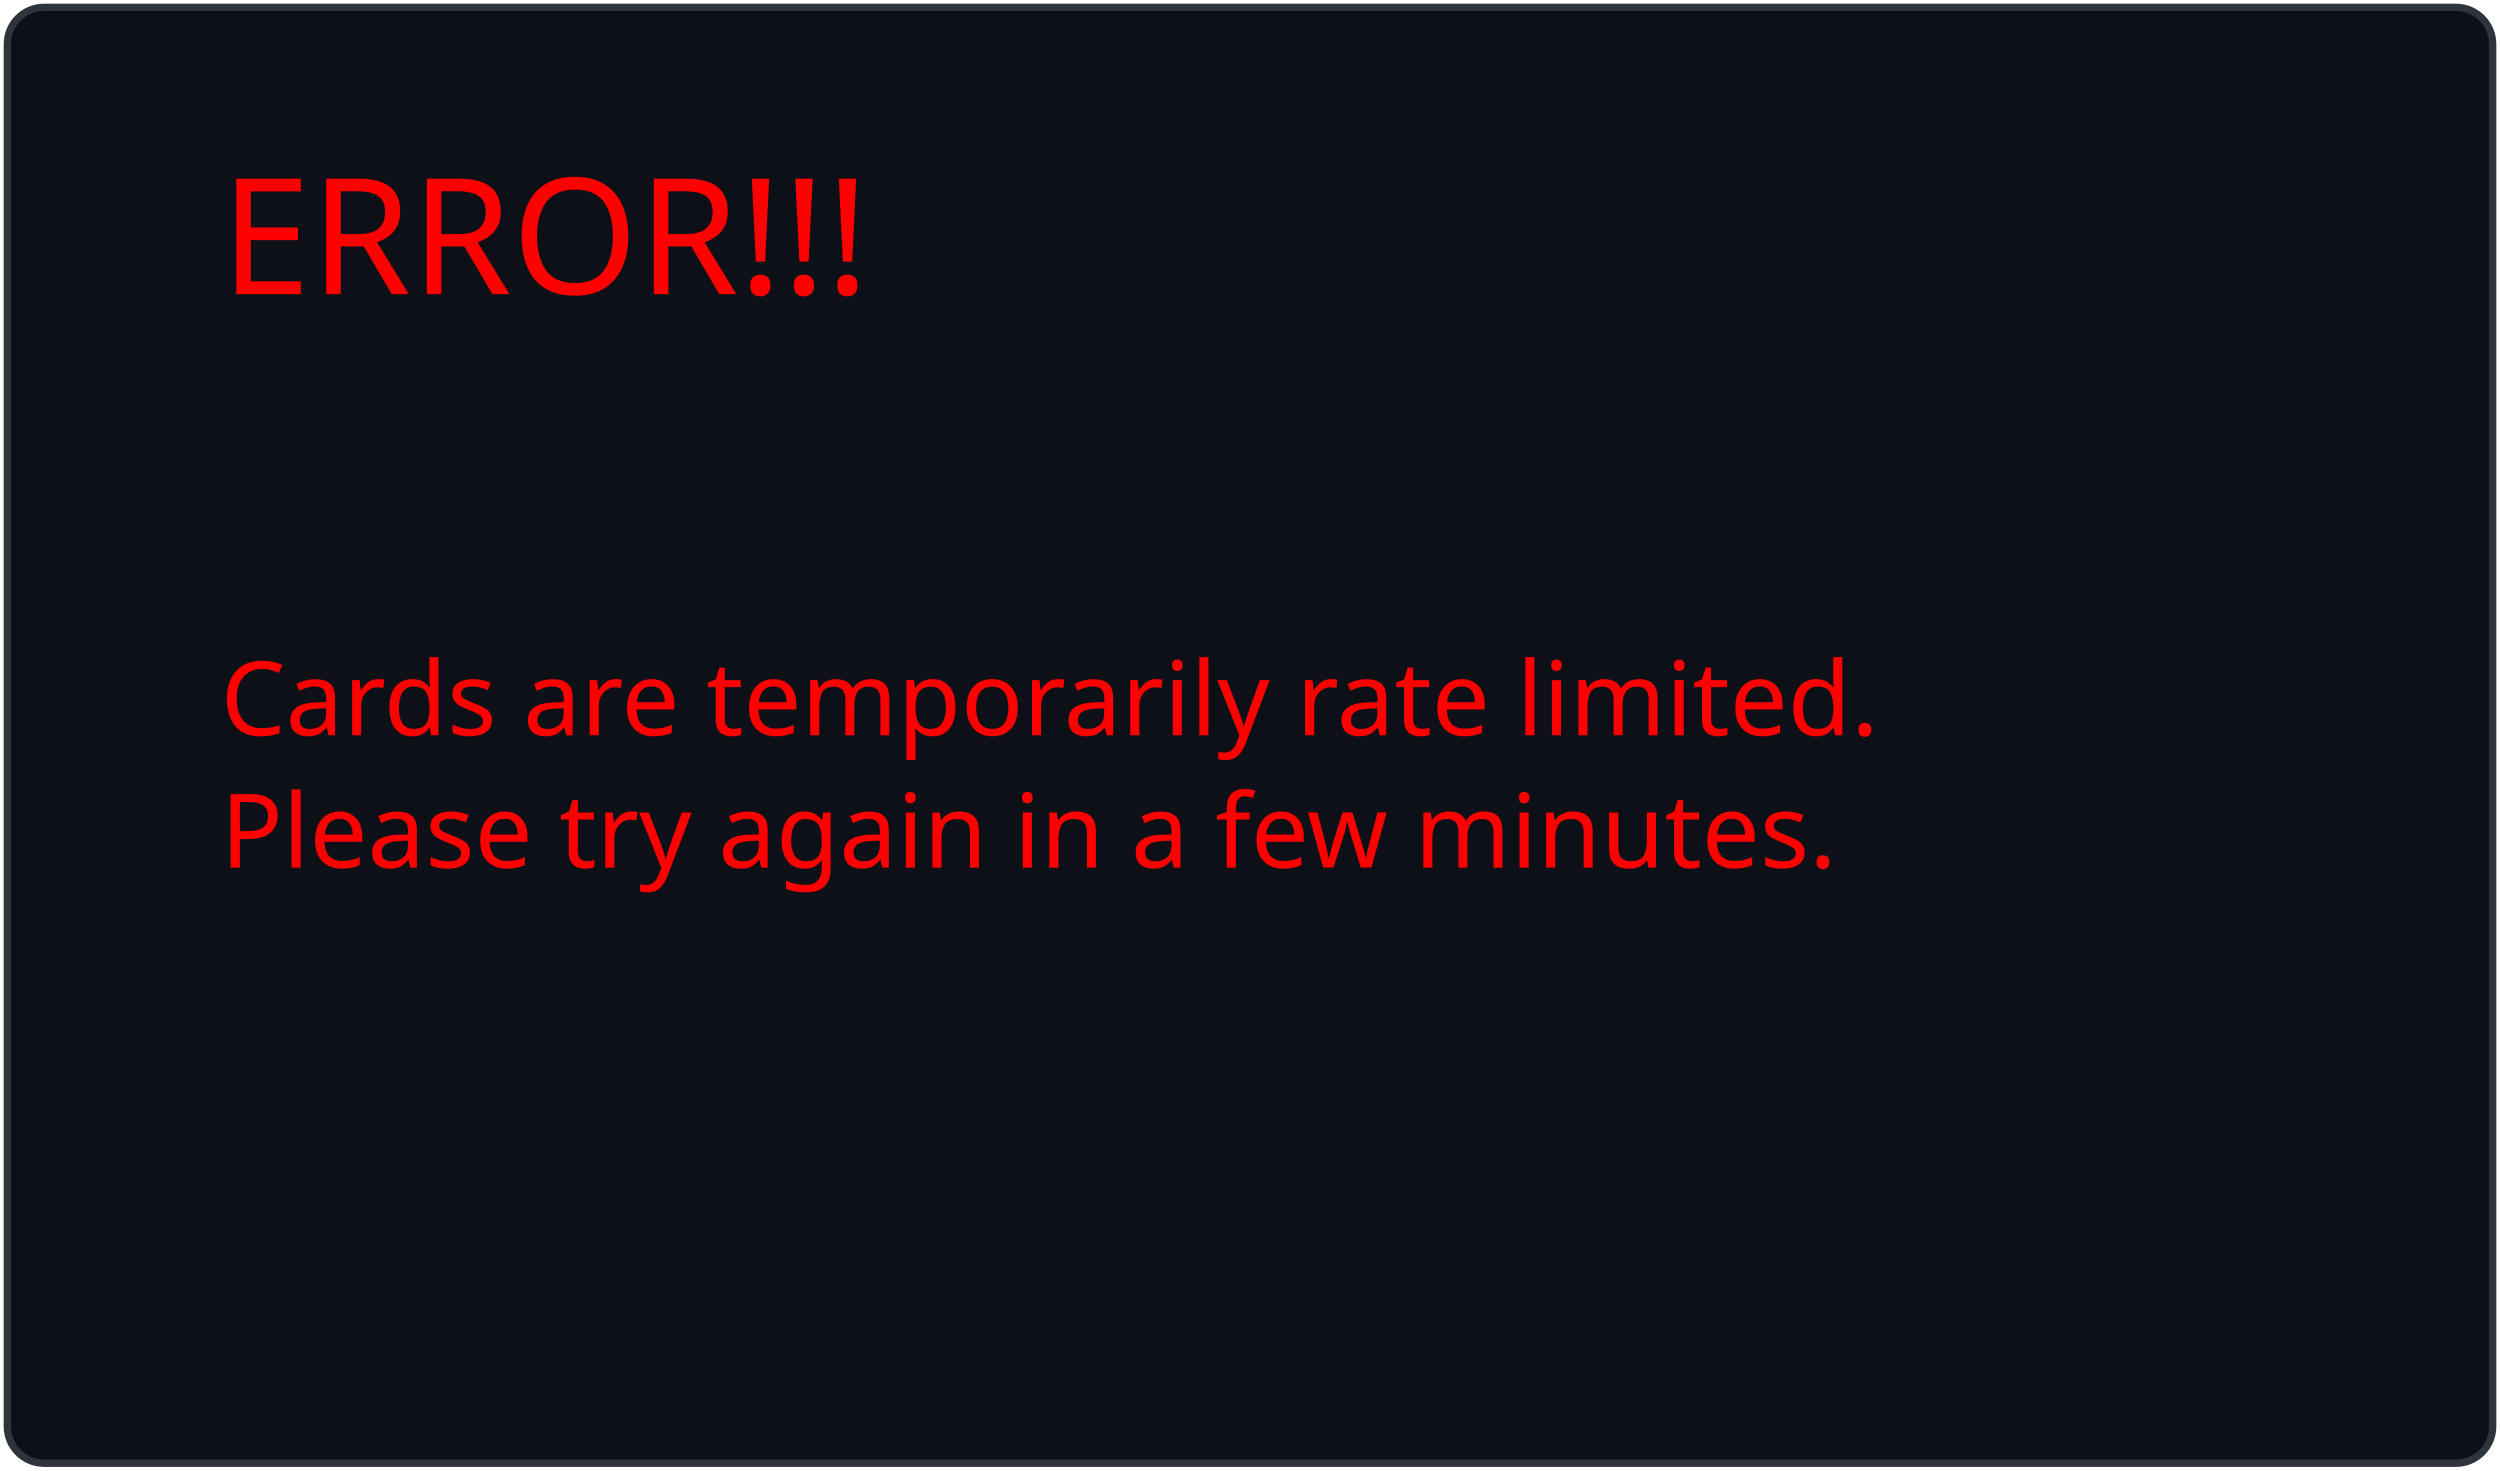
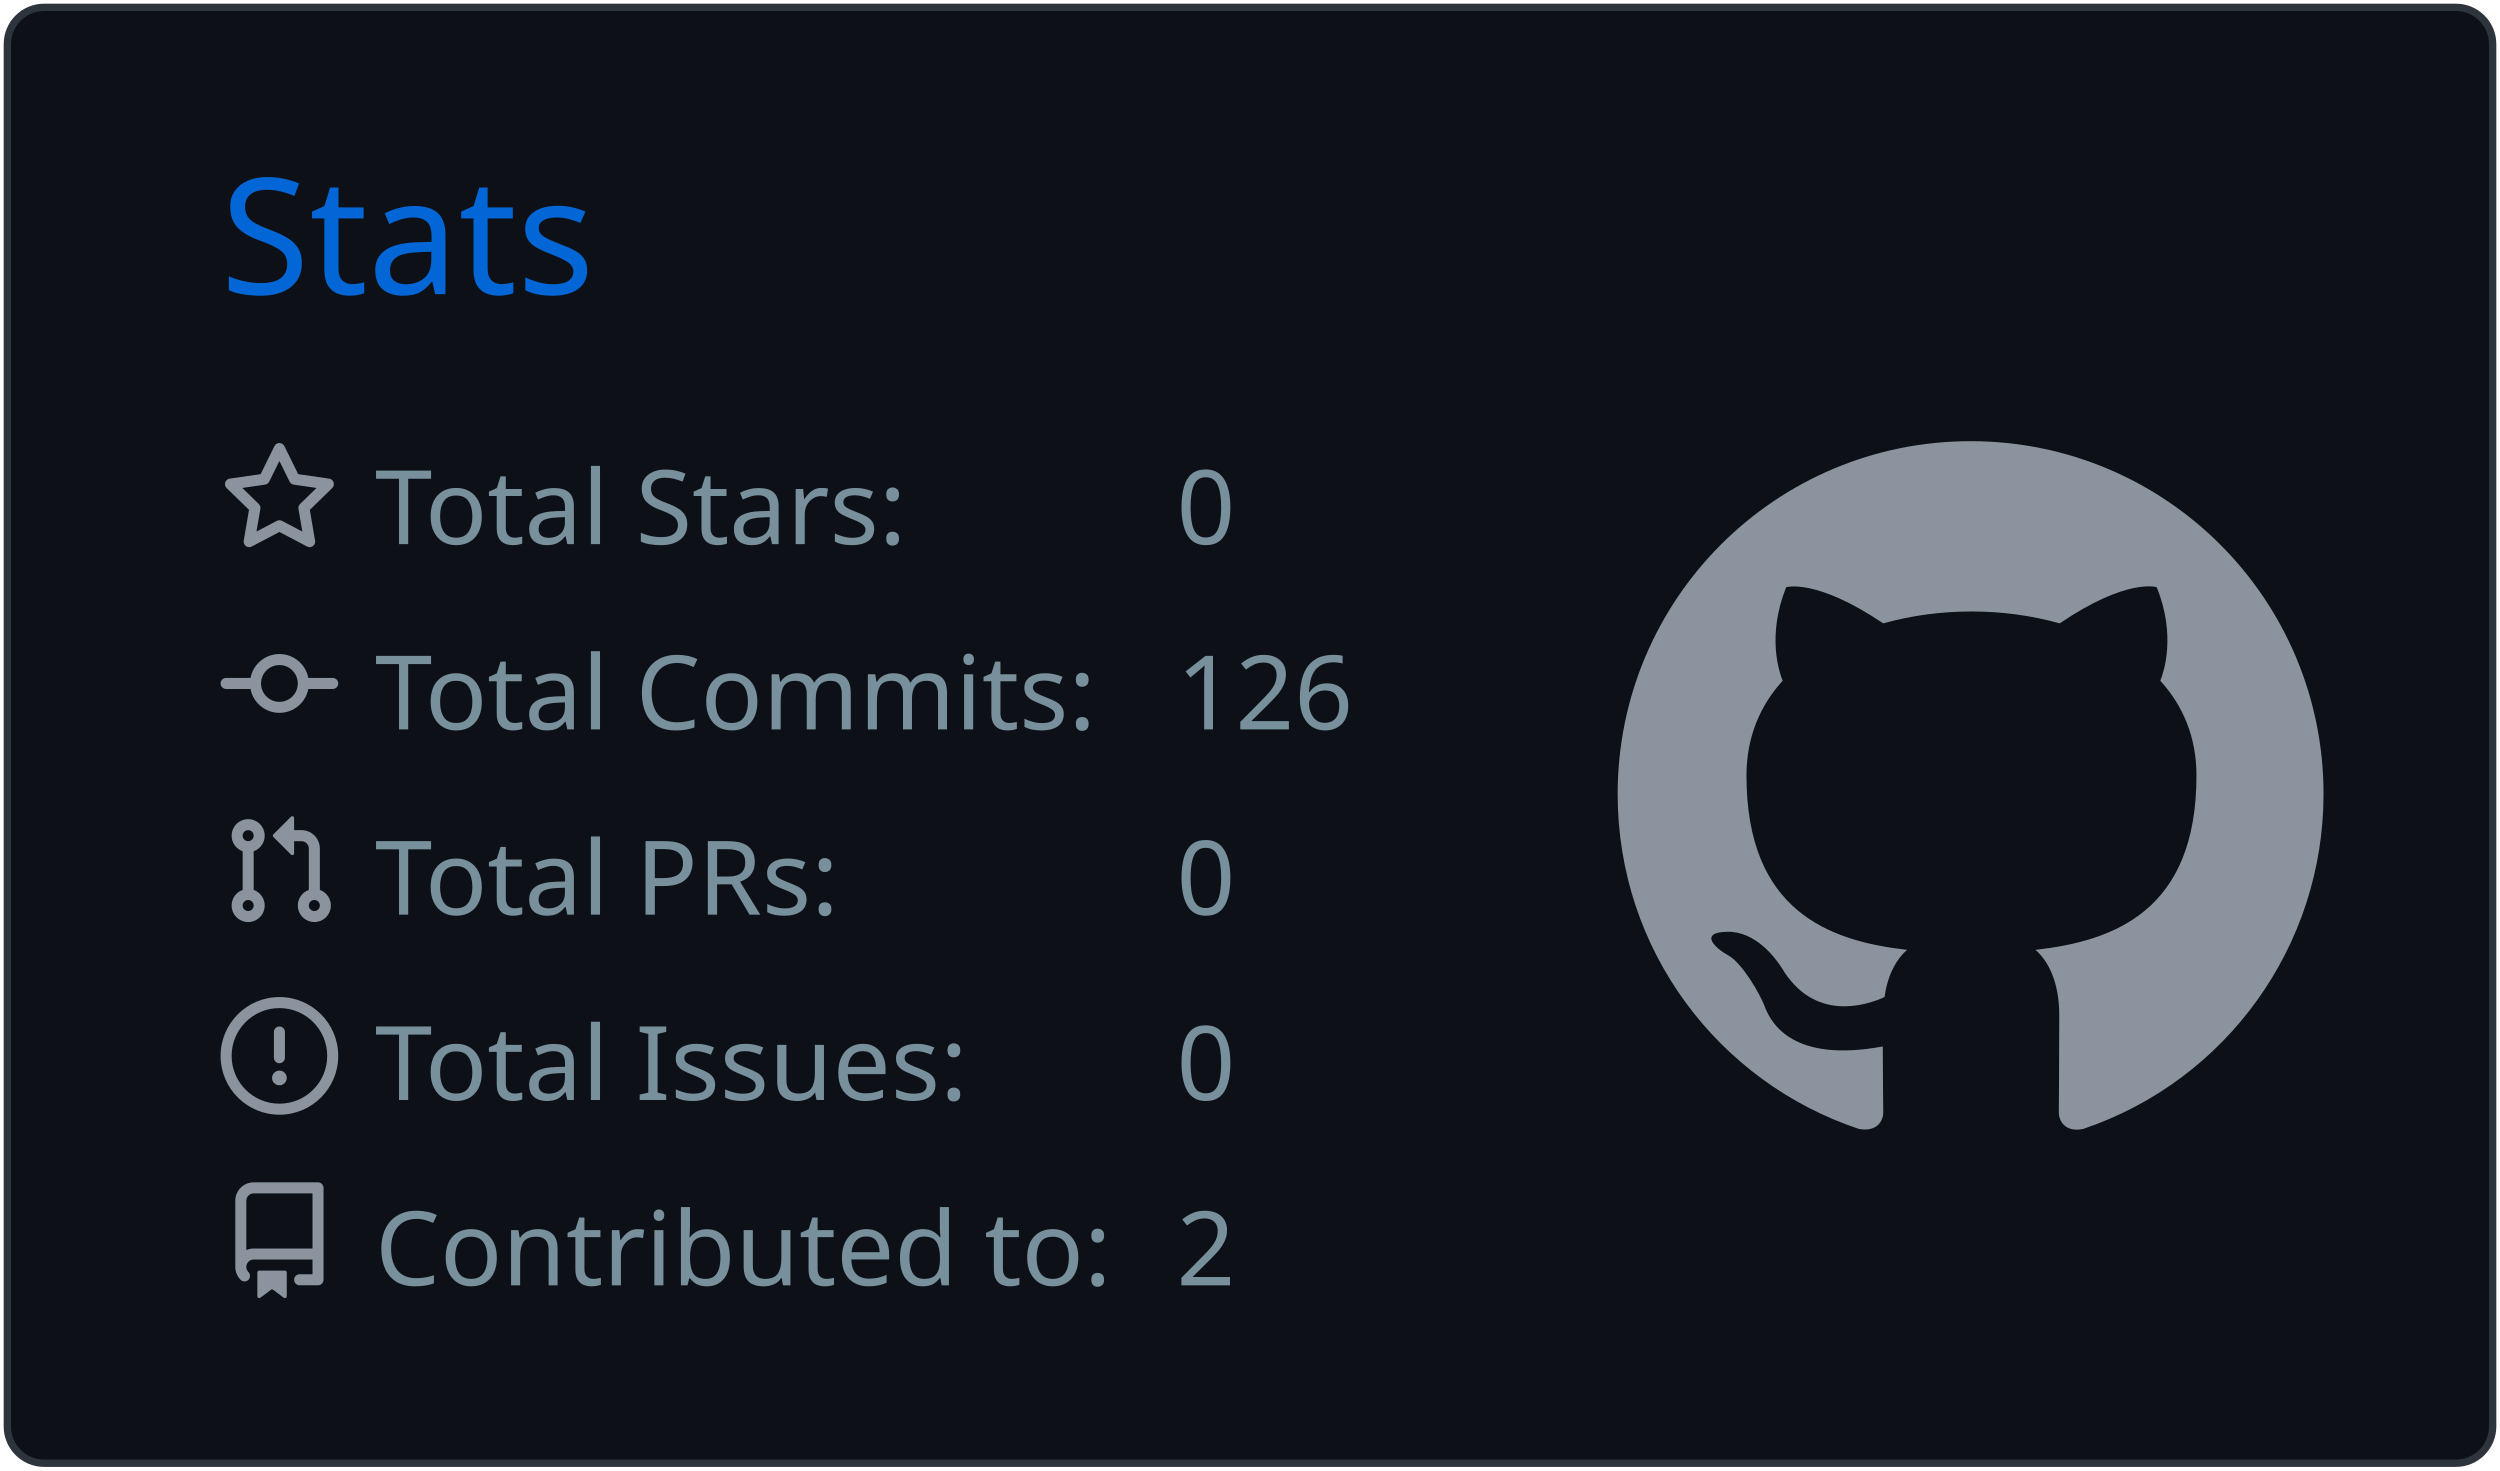
<svg xmlns="http://www.w3.org/2000/svg" width="340" height="200" viewBox="0 0 340 200">
  <style>* {
          font-family: 'Segoe UI', Ubuntu, "Helvetica Neue", Sans-Serif
        }</style>
  <g class="gpsc-root">
    <rect x="1" y="1" rx="5" ry="5" height="99%" width="99.412%" stroke="#2e343b" stroke-width="1" fill="#0d1117" stroke-opacity="1" />
-     <text x="30" y="40" class="gpsc-item" style="--gpsc-i: 0; font-size: 22px; fill: red;">ERROR!!!</text>
+     <text x="30" y="40" class="gpsc-item" style="--gpsc-i: 0; font-size: 22px; fill: #0366d6;">Stats</text>
    <g transform="translate(0,40)">
      <g transform="translate(30,20)">
-         <text y="40" style="font-size: 14px; fill: red;">Cards are temporarily rate limited.</text>
-         <text y="58" style="font-size: 14px; fill: red;">Please try again in a few minutes.</text>
+         <g class="gpsc-item" style="--gpsc-i: 0;">
+           <g transform="translate(0,0)" width="14" height="14" fill="#8b949e">
+             <path fill-rule="evenodd" d="M8 .25a.75.75 0 01.673.418l1.882 3.815 4.21.612a.75.75 0 01.416 1.279l-3.046 2.97.719 4.192a.75.75 0 01-1.088.791L8 12.347l-3.766 1.98a.75.75 0 01-1.088-.79l.72-4.194L.818 6.374a.75.75 0 01.416-1.28l4.21-.611L7.327.668A.75.75 0 018 .25zm0 2.445L6.615 5.5a.75.75 0 01-.564.41l-3.097.45 2.24 2.184a.75.75 0 01.216.664l-.528 3.084 2.769-1.456a.75.75 0 01.698 0l2.77 1.456-.53-3.084a.75.75 0 01.216-.664l2.24-2.183-3.096-.45a.75.75 0 01-.564-.41L8 2.694v.001z" />
+           </g>
+         </g>
+         <g class="gpsc-item" style="--gpsc-i: 1;">
+           <g transform="translate(0,25.2)" width="14" height="14" fill="#8b949e">
+             <path fill-rule="evenodd" d="M10.5 7.75a2.5 2.5 0 11-5 0 2.5 2.5 0 015 0zm1.43.75a4.002 4.002 0 01-7.86 0H.75a.75.75 0 110-1.5h3.32a4.001 4.001 0 017.86 0h3.32a.75.75 0 110 1.5h-3.32z" />
+           </g>
+         </g>
+         <g class="gpsc-item" style="--gpsc-i: 2;">
+           <g transform="translate(0,50.4)" width="14" height="14" fill="#8b949e">
+             <path fill-rule="evenodd" d="M7.177 3.073L9.573.677A.25.25 0 0110 .854v4.792a.25.25 0 01-.427.177L7.177 3.427a.25.25 0 010-.354zM3.75 2.5a.75.75 0 100 1.5.75.75 0 000-1.5zm-2.25.75a2.25 2.25 0 113 2.122v5.256a2.251 2.251 0 11-1.5 0V5.372A2.25 2.25 0 011.5 3.25zM11 2.5h-1V4h1a1 1 0 011 1v5.628a2.251 2.251 0 101.5 0V5A2.5 2.5 0 0011 2.5zm1 10.25a.75.75 0 111.5 0 .75.75 0 01-1.5 0zM3.75 12a.75.75 0 100 1.5.75.75 0 000-1.5z" />
+           </g>
+         </g>
+         <g class="gpsc-item" style="--gpsc-i: 3;">
+           <g transform="translate(0,75.6)" width="14" height="14" fill="#8b949e">
+             <path fill-rule="evenodd" d="M8 1.5a6.5 6.5 0 100 13 6.5 6.5 0 000-13zM0 8a8 8 0 1116 0A8 8 0 010 8zm9 3a1 1 0 11-2 0 1 1 0 012 0zm-.25-6.25a.75.75 0 00-1.5 0v3.5a.75.75 0 001.5 0v-3.5z" />
+           </g>
+         </g>
+         <g class="gpsc-item" style="--gpsc-i: 4;">
+           <g transform="translate(0,100.8)" width="14" height="14" fill="#8b949e">
+             <path fill-rule="evenodd" d="M2 2.5A2.5 2.5 0 014.5 0h8.75a.75.75 0 01.75.75v12.5a.75.75 0 01-.75.75h-2.5a.75.75 0 110-1.5h1.75v-2h-8a1 1 0 00-.714 1.7.75.75 0 01-1.072 1.05A2.495 2.495 0 012 11.5v-9zm10.5-1V9h-8c-.356 0-.694.074-1 .208V2.5a1 1 0 011-1h8zM5 12.25v3.25a.25.25 0 00.4.2l1.45-1.087a.25.25 0 01.3 0L8.6 15.7a.25.25 0 00.4-.2v-3.25a.25.25 0 00-.25-.25h-3.5a.25.25 0 00-.25.25z" />
+           </g>
+         </g>
+         <text x="21" y="14" class="gpsc-item" style="--gpsc-i: 0; fill: #77909c; font-size: 14px;">Total Stars:</text>
+         <text x="21" y="39.2" class="gpsc-item" style="--gpsc-i: 1; fill: #77909c; font-size: 14px;">Total Commits:</text>
+         <text x="21" y="64.4" class="gpsc-item" style="--gpsc-i: 2; fill: #77909c; font-size: 14px;">Total PRs:</text>
+         <text x="21" y="89.6" class="gpsc-item" style="--gpsc-i: 3; fill: #77909c; font-size: 14px;">Total Issues:</text>
+         <text x="21" y="114.8" class="gpsc-item" style="--gpsc-i: 4; fill: #77909c; font-size: 14px;">Contributed to:</text>
+         <text x="130" y="14" class="gpsc-item" style="--gpsc-i: 0; fill: #77909c; font-size: 14px;">0</text>
+         <text x="130" y="39.2" class="gpsc-item" style="--gpsc-i: 1; fill: #77909c; font-size: 14px;">126</text>
+         <text x="130" y="64.4" class="gpsc-item" style="--gpsc-i: 2; fill: #77909c; font-size: 14px;">0</text>
+         <text x="130" y="89.6" class="gpsc-item" style="--gpsc-i: 3; fill: #77909c; font-size: 14px;">0</text>
+         <text x="130" y="114.8" class="gpsc-item" style="--gpsc-i: 4; fill: #77909c; font-size: 14px;">2</text>
+       </g>
+       <g transform="translate(220,20)">
+         <g transform="scale(6)" style="fill: #8b949e;">
+           <path fill-rule="evenodd" d="M8 0C3.58 0 0 3.58 0 8c0 3.54 2.29 6.53 5.47 7.59.4.07.55-.17.55-.38 0-.19-.01-.82-.01-1.49-2.01.37-2.53-.49-2.69-.94-.09-.23-.48-.94-.82-1.13-.28-.15-.68-.52-.01-.53.63-.01 1.08.58 1.23.82.72 1.21 1.87.87 2.33.66.07-.52.28-.87.51-1.07-1.78-.2-3.64-.89-3.64-3.95 0-.87.31-1.59.82-2.15-.08-.2-.36-1.02.08-2.12 0 0 .67-.21 2.2.82.64-.18 1.32-.27 2-.27.68 0 1.36.09 2 .27 1.53-1.04 2.2-.82 2.2-.82.44 1.1.16 1.92.08 2.12.51.56.82 1.27.82 2.15 0 3.07-1.87 3.75-3.65 3.95.29.25.54.73.54 1.48 0 1.07-.01 1.93-.01 2.2 0 .21.15.46.55.38A8.013 8.013 0 0016 8c0-4.42-3.58-8-8-8z" />
+         </g>
      </g>
    </g>
  </g>
</svg>
